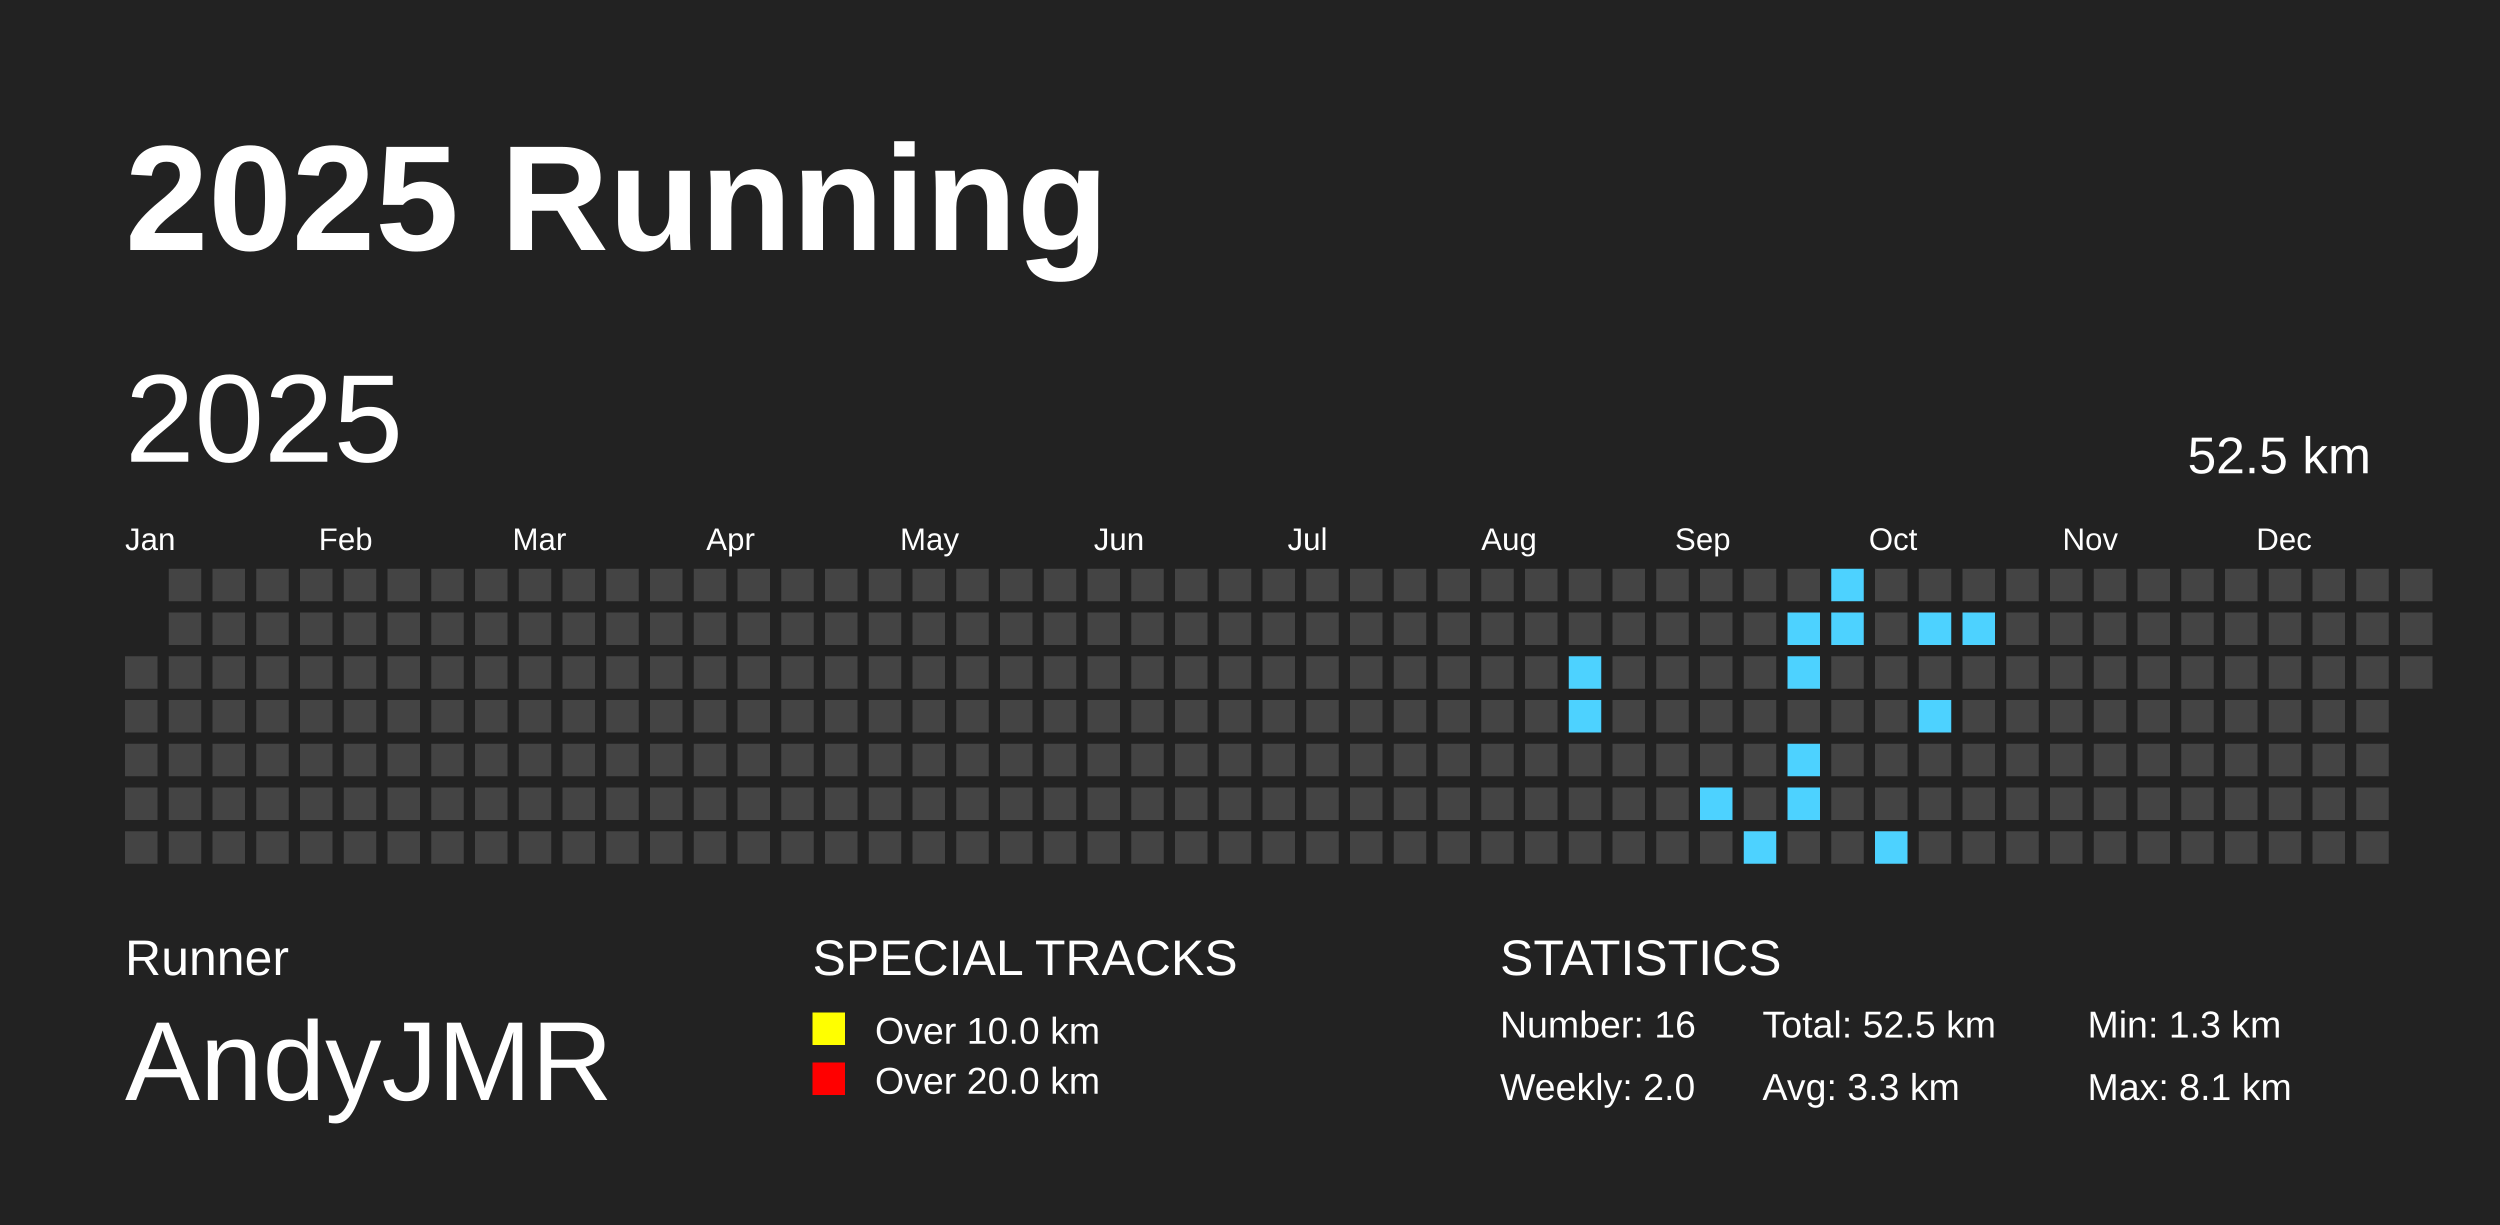
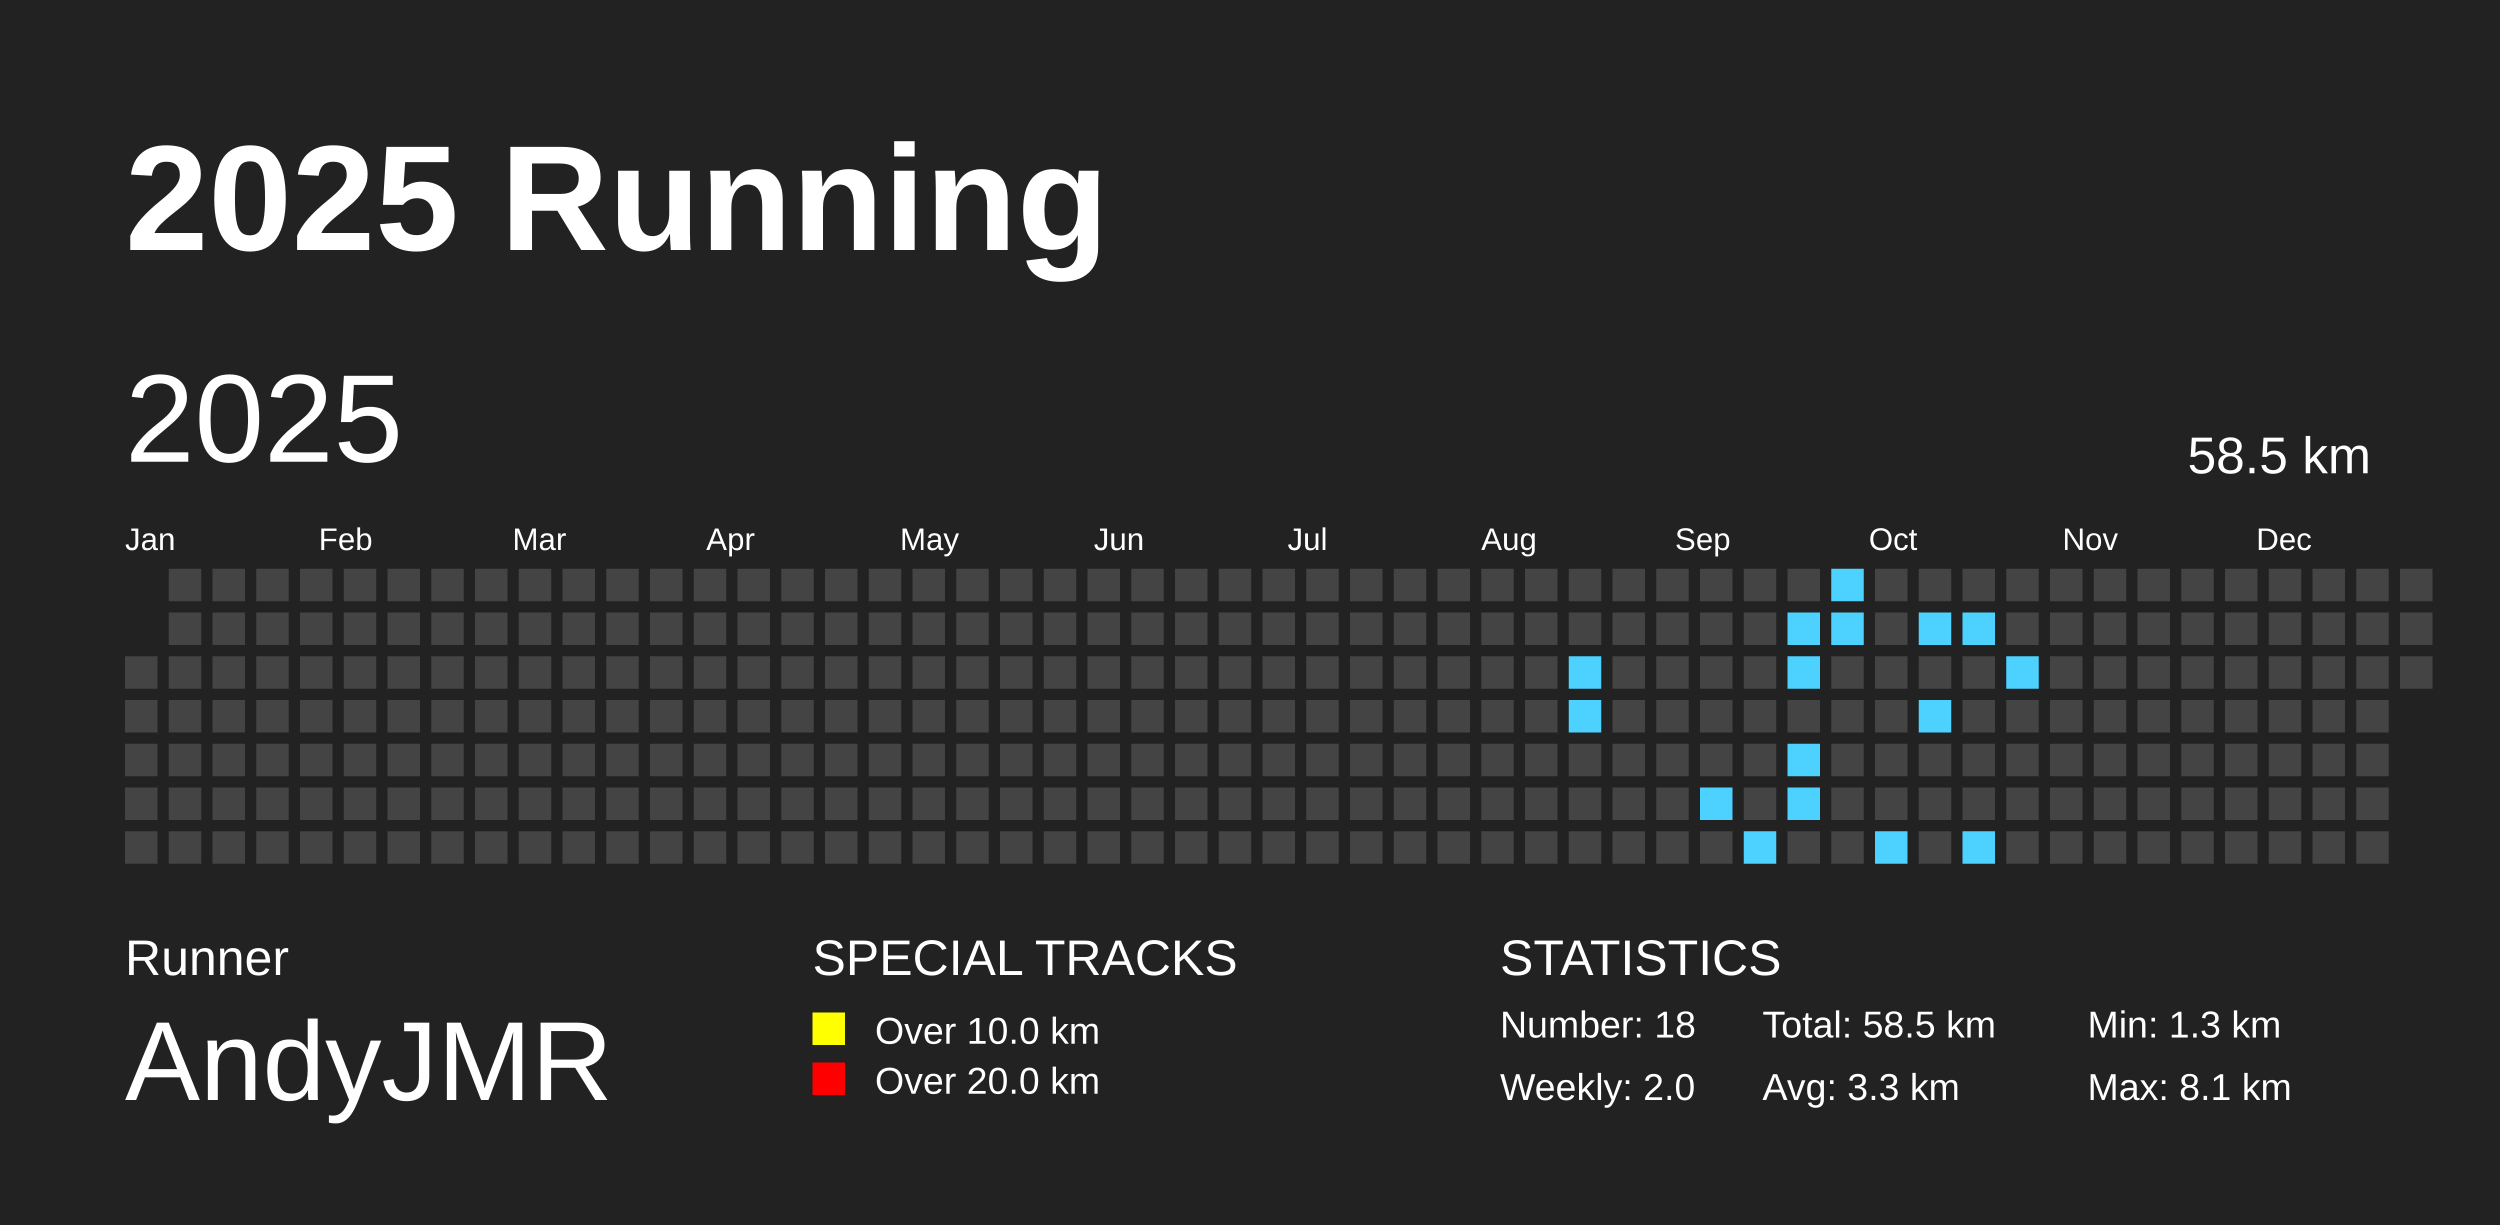
<svg xmlns="http://www.w3.org/2000/svg" baseProfile="full" height="98mm" version="1.1" viewBox="0,0,200,98" width="200mm">
  <defs />
  <rect fill="#222222" height="98" width="200" x="0" y="0" />
  <text fill="#FFFFFF" style="font-size:12px; font-family:Arial; font-weight:bold;" x="10" y="20">2025 Running</text>
  <text fill="#FFFFFF" style="font-size:4px; font-family:Arial" x="10" y="78">Runner</text>
  <text fill="#FFFFFF" style="font-size:9px; font-family:Arial" x="10" y="88">AndyJMR</text>
  <text fill="#FFFFFF" style="font-size:4px; font-family:Arial" x="65" y="78">SPECIAL TRACKS</text>
  <rect fill="yellow" height="2.6" width="2.6" x="65" y="81" />
  <text fill="#FFFFFF" style="font-size:3px; font-family:Arial" x="70" y="83.5">Over 10.0 km</text>
  <rect fill="red" height="2.6" width="2.6" x="65" y="85" />
  <text fill="#FFFFFF" style="font-size:3px; font-family:Arial" x="70" y="87.5">Over 20.0 km</text>
  <text fill="#FFFFFF" style="font-size:4px; font-family:Arial" x="120" y="78">STATISTICS</text>
-   <text fill="#FFFFFF" style="font-size:3px; font-family:Arial" x="120" y="83">Number: 16</text>
+   <text fill="#FFFFFF" style="font-size:3px; font-family:Arial" x="120" y="83">Number: 18</text>
  <text fill="#FFFFFF" style="font-size:3px; font-family:Arial" x="120" y="88">Weekly: 2.0</text>
-   <text fill="#FFFFFF" style="font-size:3px; font-family:Arial" x="141" y="83">Total: 52.5 km</text>
+   <text fill="#FFFFFF" style="font-size:3px; font-family:Arial" x="141" y="83">Total: 58.5 km</text>
  <text fill="#FFFFFF" style="font-size:3px; font-family:Arial" x="141" y="88">Avg: 3.3 km</text>
  <text fill="#FFFFFF" style="font-size:3px; font-family:Arial" x="167" y="83">Min: 1.3 km</text>
  <text fill="#FFFFFF" style="font-size:3px; font-family:Arial" x="167" y="88">Max: 8.1 km</text>
  <text dominant-baseline="hanging" fill="#FFFFFF" style="font-size:10.0px; font-family:Arial;" x="10" y="30">2025</text>
-   <text dominant-baseline="hanging" fill="#FFFFFF" style="font-size:4.125px; font-family:Arial;" x="175" y="35">52.5 km</text>
+   <text dominant-baseline="hanging" fill="#FFFFFF" style="font-size:4.125px; font-family:Arial;" x="175" y="35">58.5 km</text>
  <text fill="#FFFFFF" style="font-size:2.5px; font-family:Arial" x="10.0" y="44">Jan</text>
  <text fill="#FFFFFF" style="font-size:2.5px; font-family:Arial" x="25.5" y="44">Feb</text>
  <text fill="#FFFFFF" style="font-size:2.5px; font-family:Arial" x="41.0" y="44">Mar</text>
  <text fill="#FFFFFF" style="font-size:2.5px; font-family:Arial" x="56.5" y="44">Apr</text>
  <text fill="#FFFFFF" style="font-size:2.5px; font-family:Arial" x="72.0" y="44">May</text>
  <text fill="#FFFFFF" style="font-size:2.5px; font-family:Arial" x="87.5" y="44">Jun</text>
  <text fill="#FFFFFF" style="font-size:2.5px; font-family:Arial" x="103.0" y="44">Jul</text>
  <text fill="#FFFFFF" style="font-size:2.5px; font-family:Arial" x="118.5" y="44">Aug</text>
  <text fill="#FFFFFF" style="font-size:2.5px; font-family:Arial" x="134.0" y="44">Sep</text>
  <text fill="#FFFFFF" style="font-size:2.5px; font-family:Arial" x="149.5" y="44">Oct</text>
  <text fill="#FFFFFF" style="font-size:2.5px; font-family:Arial" x="165.0" y="44">Nov</text>
  <text fill="#FFFFFF" style="font-size:2.5px; font-family:Arial" x="180.5" y="44">Dec</text>
  <rect fill="#444444" height="2.6" width="2.6" x="10.0" y="52.5" />
  <rect fill="#444444" height="2.6" width="2.6" x="10.0" y="56.0" />
  <rect fill="#444444" height="2.6" width="2.6" x="10.0" y="59.5" />
  <rect fill="#444444" height="2.6" width="2.6" x="10.0" y="63.0" />
  <rect fill="#444444" height="2.6" width="2.6" x="10.0" y="66.5" />
  <rect fill="#444444" height="2.6" width="2.6" x="13.5" y="45.5" />
  <rect fill="#444444" height="2.6" width="2.6" x="13.5" y="49.0" />
  <rect fill="#444444" height="2.6" width="2.6" x="13.5" y="52.5" />
  <rect fill="#444444" height="2.6" width="2.6" x="13.5" y="56.0" />
  <rect fill="#444444" height="2.6" width="2.6" x="13.5" y="59.5" />
  <rect fill="#444444" height="2.6" width="2.6" x="13.5" y="63.0" />
  <rect fill="#444444" height="2.6" width="2.6" x="13.5" y="66.5" />
  <rect fill="#444444" height="2.6" width="2.6" x="17.0" y="45.5" />
  <rect fill="#444444" height="2.6" width="2.6" x="17.0" y="49.0" />
  <rect fill="#444444" height="2.6" width="2.6" x="17.0" y="52.5" />
  <rect fill="#444444" height="2.6" width="2.6" x="17.0" y="56.0" />
  <rect fill="#444444" height="2.6" width="2.6" x="17.0" y="59.5" />
  <rect fill="#444444" height="2.6" width="2.6" x="17.0" y="63.0" />
  <rect fill="#444444" height="2.6" width="2.6" x="17.0" y="66.5" />
  <rect fill="#444444" height="2.6" width="2.6" x="20.5" y="45.5" />
  <rect fill="#444444" height="2.6" width="2.6" x="20.5" y="49.0" />
  <rect fill="#444444" height="2.6" width="2.6" x="20.5" y="52.5" />
  <rect fill="#444444" height="2.6" width="2.6" x="20.5" y="56.0" />
  <rect fill="#444444" height="2.6" width="2.6" x="20.5" y="59.5" />
  <rect fill="#444444" height="2.6" width="2.6" x="20.5" y="63.0" />
  <rect fill="#444444" height="2.6" width="2.6" x="20.5" y="66.5" />
  <rect fill="#444444" height="2.6" width="2.6" x="24.0" y="45.5" />
  <rect fill="#444444" height="2.6" width="2.6" x="24.0" y="49.0" />
  <rect fill="#444444" height="2.6" width="2.6" x="24.0" y="52.5" />
  <rect fill="#444444" height="2.6" width="2.6" x="24.0" y="56.0" />
  <rect fill="#444444" height="2.6" width="2.6" x="24.0" y="59.5" />
  <rect fill="#444444" height="2.6" width="2.6" x="24.0" y="63.0" />
  <rect fill="#444444" height="2.6" width="2.6" x="24.0" y="66.5" />
  <rect fill="#444444" height="2.6" width="2.6" x="27.5" y="45.5" />
  <rect fill="#444444" height="2.6" width="2.6" x="27.5" y="49.0" />
  <rect fill="#444444" height="2.6" width="2.6" x="27.5" y="52.5" />
  <rect fill="#444444" height="2.6" width="2.6" x="27.5" y="56.0" />
  <rect fill="#444444" height="2.6" width="2.6" x="27.5" y="59.5" />
  <rect fill="#444444" height="2.6" width="2.6" x="27.5" y="63.0" />
  <rect fill="#444444" height="2.6" width="2.6" x="27.5" y="66.5" />
  <rect fill="#444444" height="2.6" width="2.6" x="31.0" y="45.5" />
  <rect fill="#444444" height="2.6" width="2.6" x="31.0" y="49.0" />
  <rect fill="#444444" height="2.6" width="2.6" x="31.0" y="52.5" />
  <rect fill="#444444" height="2.6" width="2.6" x="31.0" y="56.0" />
  <rect fill="#444444" height="2.6" width="2.6" x="31.0" y="59.5" />
  <rect fill="#444444" height="2.6" width="2.6" x="31.0" y="63.0" />
  <rect fill="#444444" height="2.6" width="2.6" x="31.0" y="66.5" />
  <rect fill="#444444" height="2.6" width="2.6" x="34.5" y="45.5" />
  <rect fill="#444444" height="2.6" width="2.6" x="34.5" y="49.0" />
  <rect fill="#444444" height="2.6" width="2.6" x="34.5" y="52.5" />
  <rect fill="#444444" height="2.6" width="2.6" x="34.5" y="56.0" />
  <rect fill="#444444" height="2.6" width="2.6" x="34.5" y="59.5" />
  <rect fill="#444444" height="2.6" width="2.6" x="34.5" y="63.0" />
  <rect fill="#444444" height="2.6" width="2.6" x="34.5" y="66.5" />
  <rect fill="#444444" height="2.6" width="2.6" x="38.0" y="45.5" />
  <rect fill="#444444" height="2.6" width="2.6" x="38.0" y="49.0" />
  <rect fill="#444444" height="2.6" width="2.6" x="38.0" y="52.5" />
  <rect fill="#444444" height="2.6" width="2.6" x="38.0" y="56.0" />
  <rect fill="#444444" height="2.6" width="2.6" x="38.0" y="59.5" />
  <rect fill="#444444" height="2.6" width="2.6" x="38.0" y="63.0" />
  <rect fill="#444444" height="2.6" width="2.6" x="38.0" y="66.5" />
  <rect fill="#444444" height="2.6" width="2.6" x="41.5" y="45.5" />
  <rect fill="#444444" height="2.6" width="2.6" x="41.5" y="49.0" />
  <rect fill="#444444" height="2.6" width="2.6" x="41.5" y="52.5" />
  <rect fill="#444444" height="2.6" width="2.6" x="41.5" y="56.0" />
  <rect fill="#444444" height="2.6" width="2.6" x="41.5" y="59.5" />
  <rect fill="#444444" height="2.6" width="2.6" x="41.5" y="63.0" />
  <rect fill="#444444" height="2.6" width="2.6" x="41.5" y="66.5" />
  <rect fill="#444444" height="2.6" width="2.6" x="45.0" y="45.5" />
  <rect fill="#444444" height="2.6" width="2.6" x="45.0" y="49.0" />
  <rect fill="#444444" height="2.6" width="2.6" x="45.0" y="52.5" />
  <rect fill="#444444" height="2.6" width="2.6" x="45.0" y="56.0" />
  <rect fill="#444444" height="2.6" width="2.6" x="45.0" y="59.5" />
  <rect fill="#444444" height="2.6" width="2.6" x="45.0" y="63.0" />
  <rect fill="#444444" height="2.6" width="2.6" x="45.0" y="66.5" />
  <rect fill="#444444" height="2.6" width="2.6" x="48.5" y="45.5" />
  <rect fill="#444444" height="2.6" width="2.6" x="48.5" y="49.0" />
  <rect fill="#444444" height="2.6" width="2.6" x="48.5" y="52.5" />
  <rect fill="#444444" height="2.6" width="2.6" x="48.5" y="56.0" />
  <rect fill="#444444" height="2.6" width="2.6" x="48.5" y="59.5" />
  <rect fill="#444444" height="2.6" width="2.6" x="48.5" y="63.0" />
  <rect fill="#444444" height="2.6" width="2.6" x="48.5" y="66.5" />
  <rect fill="#444444" height="2.6" width="2.6" x="52.0" y="45.5" />
  <rect fill="#444444" height="2.6" width="2.6" x="52.0" y="49.0" />
  <rect fill="#444444" height="2.6" width="2.6" x="52.0" y="52.5" />
  <rect fill="#444444" height="2.6" width="2.6" x="52.0" y="56.0" />
  <rect fill="#444444" height="2.6" width="2.6" x="52.0" y="59.5" />
  <rect fill="#444444" height="2.6" width="2.6" x="52.0" y="63.0" />
  <rect fill="#444444" height="2.6" width="2.6" x="52.0" y="66.5" />
  <rect fill="#444444" height="2.6" width="2.6" x="55.5" y="45.5" />
  <rect fill="#444444" height="2.6" width="2.6" x="55.5" y="49.0" />
  <rect fill="#444444" height="2.6" width="2.6" x="55.5" y="52.5" />
  <rect fill="#444444" height="2.6" width="2.6" x="55.5" y="56.0" />
  <rect fill="#444444" height="2.6" width="2.6" x="55.5" y="59.5" />
  <rect fill="#444444" height="2.6" width="2.6" x="55.5" y="63.0" />
  <rect fill="#444444" height="2.6" width="2.6" x="55.5" y="66.5" />
  <rect fill="#444444" height="2.6" width="2.6" x="59.0" y="45.5" />
  <rect fill="#444444" height="2.6" width="2.6" x="59.0" y="49.0" />
  <rect fill="#444444" height="2.6" width="2.6" x="59.0" y="52.5" />
  <rect fill="#444444" height="2.6" width="2.6" x="59.0" y="56.0" />
  <rect fill="#444444" height="2.6" width="2.6" x="59.0" y="59.5" />
  <rect fill="#444444" height="2.6" width="2.6" x="59.0" y="63.0" />
  <rect fill="#444444" height="2.6" width="2.6" x="59.0" y="66.5" />
  <rect fill="#444444" height="2.6" width="2.6" x="62.5" y="45.5" />
  <rect fill="#444444" height="2.6" width="2.6" x="62.5" y="49.0" />
  <rect fill="#444444" height="2.6" width="2.6" x="62.5" y="52.5" />
  <rect fill="#444444" height="2.6" width="2.6" x="62.5" y="56.0" />
  <rect fill="#444444" height="2.6" width="2.6" x="62.5" y="59.5" />
  <rect fill="#444444" height="2.6" width="2.6" x="62.5" y="63.0" />
  <rect fill="#444444" height="2.6" width="2.6" x="62.5" y="66.5" />
  <rect fill="#444444" height="2.6" width="2.6" x="66.0" y="45.5" />
  <rect fill="#444444" height="2.6" width="2.6" x="66.0" y="49.0" />
  <rect fill="#444444" height="2.6" width="2.6" x="66.0" y="52.5" />
  <rect fill="#444444" height="2.6" width="2.6" x="66.0" y="56.0" />
  <rect fill="#444444" height="2.6" width="2.6" x="66.0" y="59.5" />
  <rect fill="#444444" height="2.6" width="2.6" x="66.0" y="63.0" />
  <rect fill="#444444" height="2.6" width="2.6" x="66.0" y="66.5" />
  <rect fill="#444444" height="2.6" width="2.6" x="69.5" y="45.5" />
  <rect fill="#444444" height="2.6" width="2.6" x="69.5" y="49.0" />
  <rect fill="#444444" height="2.6" width="2.6" x="69.5" y="52.5" />
  <rect fill="#444444" height="2.6" width="2.6" x="69.5" y="56.0" />
  <rect fill="#444444" height="2.6" width="2.6" x="69.5" y="59.5" />
  <rect fill="#444444" height="2.6" width="2.6" x="69.5" y="63.0" />
  <rect fill="#444444" height="2.6" width="2.6" x="69.5" y="66.5" />
  <rect fill="#444444" height="2.6" width="2.6" x="73.0" y="45.5" />
  <rect fill="#444444" height="2.6" width="2.6" x="73.0" y="49.0" />
  <rect fill="#444444" height="2.6" width="2.6" x="73.0" y="52.5" />
  <rect fill="#444444" height="2.6" width="2.6" x="73.0" y="56.0" />
  <rect fill="#444444" height="2.6" width="2.6" x="73.0" y="59.5" />
  <rect fill="#444444" height="2.6" width="2.6" x="73.0" y="63.0" />
  <rect fill="#444444" height="2.6" width="2.6" x="73.0" y="66.5" />
  <rect fill="#444444" height="2.6" width="2.6" x="76.5" y="45.5" />
  <rect fill="#444444" height="2.6" width="2.6" x="76.5" y="49.0" />
  <rect fill="#444444" height="2.6" width="2.6" x="76.5" y="52.5" />
  <rect fill="#444444" height="2.6" width="2.6" x="76.5" y="56.0" />
  <rect fill="#444444" height="2.6" width="2.6" x="76.5" y="59.5" />
  <rect fill="#444444" height="2.6" width="2.6" x="76.5" y="63.0" />
  <rect fill="#444444" height="2.6" width="2.6" x="76.5" y="66.5" />
  <rect fill="#444444" height="2.6" width="2.6" x="80.0" y="45.5" />
  <rect fill="#444444" height="2.6" width="2.6" x="80.0" y="49.0" />
  <rect fill="#444444" height="2.6" width="2.6" x="80.0" y="52.5" />
  <rect fill="#444444" height="2.6" width="2.6" x="80.0" y="56.0" />
  <rect fill="#444444" height="2.6" width="2.6" x="80.0" y="59.5" />
  <rect fill="#444444" height="2.6" width="2.6" x="80.0" y="63.0" />
  <rect fill="#444444" height="2.6" width="2.6" x="80.0" y="66.5" />
  <rect fill="#444444" height="2.6" width="2.6" x="83.5" y="45.5" />
  <rect fill="#444444" height="2.6" width="2.6" x="83.5" y="49.0" />
  <rect fill="#444444" height="2.6" width="2.6" x="83.5" y="52.5" />
  <rect fill="#444444" height="2.6" width="2.6" x="83.5" y="56.0" />
  <rect fill="#444444" height="2.6" width="2.6" x="83.5" y="59.5" />
  <rect fill="#444444" height="2.6" width="2.6" x="83.5" y="63.0" />
  <rect fill="#444444" height="2.6" width="2.6" x="83.5" y="66.5" />
  <rect fill="#444444" height="2.6" width="2.6" x="87.0" y="45.5" />
  <rect fill="#444444" height="2.6" width="2.6" x="87.0" y="49.0" />
  <rect fill="#444444" height="2.6" width="2.6" x="87.0" y="52.5" />
  <rect fill="#444444" height="2.6" width="2.6" x="87.0" y="56.0" />
  <rect fill="#444444" height="2.6" width="2.6" x="87.0" y="59.5" />
  <rect fill="#444444" height="2.6" width="2.6" x="87.0" y="63.0" />
  <rect fill="#444444" height="2.6" width="2.6" x="87.0" y="66.5" />
  <rect fill="#444444" height="2.6" width="2.6" x="90.5" y="45.5" />
  <rect fill="#444444" height="2.6" width="2.6" x="90.5" y="49.0" />
  <rect fill="#444444" height="2.6" width="2.6" x="90.5" y="52.5" />
  <rect fill="#444444" height="2.6" width="2.6" x="90.5" y="56.0" />
  <rect fill="#444444" height="2.6" width="2.6" x="90.5" y="59.5" />
  <rect fill="#444444" height="2.6" width="2.6" x="90.5" y="63.0" />
  <rect fill="#444444" height="2.6" width="2.6" x="90.5" y="66.5" />
  <rect fill="#444444" height="2.6" width="2.6" x="94.0" y="45.5" />
  <rect fill="#444444" height="2.6" width="2.6" x="94.0" y="49.0" />
  <rect fill="#444444" height="2.6" width="2.6" x="94.0" y="52.5" />
  <rect fill="#444444" height="2.6" width="2.6" x="94.0" y="56.0" />
  <rect fill="#444444" height="2.6" width="2.6" x="94.0" y="59.5" />
  <rect fill="#444444" height="2.6" width="2.6" x="94.0" y="63.0" />
  <rect fill="#444444" height="2.6" width="2.6" x="94.0" y="66.5" />
  <rect fill="#444444" height="2.6" width="2.6" x="97.5" y="45.5" />
  <rect fill="#444444" height="2.6" width="2.6" x="97.5" y="49.0" />
  <rect fill="#444444" height="2.6" width="2.6" x="97.5" y="52.5" />
  <rect fill="#444444" height="2.6" width="2.6" x="97.5" y="56.0" />
  <rect fill="#444444" height="2.6" width="2.6" x="97.5" y="59.5" />
  <rect fill="#444444" height="2.6" width="2.6" x="97.5" y="63.0" />
  <rect fill="#444444" height="2.6" width="2.6" x="97.5" y="66.5" />
  <rect fill="#444444" height="2.6" width="2.6" x="101.0" y="45.5" />
  <rect fill="#444444" height="2.6" width="2.6" x="101.0" y="49.0" />
  <rect fill="#444444" height="2.6" width="2.6" x="101.0" y="52.5" />
  <rect fill="#444444" height="2.6" width="2.6" x="101.0" y="56.0" />
  <rect fill="#444444" height="2.6" width="2.6" x="101.0" y="59.5" />
  <rect fill="#444444" height="2.6" width="2.6" x="101.0" y="63.0" />
  <rect fill="#444444" height="2.6" width="2.6" x="101.0" y="66.5" />
  <rect fill="#444444" height="2.6" width="2.6" x="104.5" y="45.5" />
  <rect fill="#444444" height="2.6" width="2.6" x="104.5" y="49.0" />
  <rect fill="#444444" height="2.6" width="2.6" x="104.5" y="52.5" />
  <rect fill="#444444" height="2.6" width="2.6" x="104.5" y="56.0" />
  <rect fill="#444444" height="2.6" width="2.6" x="104.5" y="59.5" />
  <rect fill="#444444" height="2.6" width="2.6" x="104.5" y="63.0" />
  <rect fill="#444444" height="2.6" width="2.6" x="104.5" y="66.5" />
  <rect fill="#444444" height="2.6" width="2.6" x="108.0" y="45.5" />
  <rect fill="#444444" height="2.6" width="2.6" x="108.0" y="49.0" />
  <rect fill="#444444" height="2.6" width="2.6" x="108.0" y="52.5" />
  <rect fill="#444444" height="2.6" width="2.6" x="108.0" y="56.0" />
  <rect fill="#444444" height="2.6" width="2.6" x="108.0" y="59.5" />
  <rect fill="#444444" height="2.6" width="2.6" x="108.0" y="63.0" />
  <rect fill="#444444" height="2.6" width="2.6" x="108.0" y="66.5" />
  <rect fill="#444444" height="2.6" width="2.6" x="111.5" y="45.5" />
  <rect fill="#444444" height="2.6" width="2.6" x="111.5" y="49.0" />
  <rect fill="#444444" height="2.6" width="2.6" x="111.5" y="52.5" />
  <rect fill="#444444" height="2.6" width="2.6" x="111.5" y="56.0" />
  <rect fill="#444444" height="2.6" width="2.6" x="111.5" y="59.5" />
  <rect fill="#444444" height="2.6" width="2.6" x="111.5" y="63.0" />
  <rect fill="#444444" height="2.6" width="2.6" x="111.5" y="66.5" />
  <rect fill="#444444" height="2.6" width="2.6" x="115.0" y="45.5" />
  <rect fill="#444444" height="2.6" width="2.6" x="115.0" y="49.0" />
  <rect fill="#444444" height="2.6" width="2.6" x="115.0" y="52.5" />
  <rect fill="#444444" height="2.6" width="2.6" x="115.0" y="56.0" />
  <rect fill="#444444" height="2.6" width="2.6" x="115.0" y="59.5" />
  <rect fill="#444444" height="2.6" width="2.6" x="115.0" y="63.0" />
  <rect fill="#444444" height="2.6" width="2.6" x="115.0" y="66.5" />
  <rect fill="#444444" height="2.6" width="2.6" x="118.5" y="45.5" />
  <rect fill="#444444" height="2.6" width="2.6" x="118.5" y="49.0" />
  <rect fill="#444444" height="2.6" width="2.6" x="118.5" y="52.5" />
  <rect fill="#444444" height="2.6" width="2.6" x="118.5" y="56.0" />
  <rect fill="#444444" height="2.6" width="2.6" x="118.5" y="59.5" />
  <rect fill="#444444" height="2.6" width="2.6" x="118.5" y="63.0" />
  <rect fill="#444444" height="2.6" width="2.6" x="118.5" y="66.5" />
  <rect fill="#444444" height="2.6" width="2.6" x="122.0" y="45.5" />
  <rect fill="#444444" height="2.6" width="2.6" x="122.0" y="49.0" />
  <rect fill="#444444" height="2.6" width="2.6" x="122.0" y="52.5" />
  <rect fill="#444444" height="2.6" width="2.6" x="122.0" y="56.0" />
  <rect fill="#444444" height="2.6" width="2.6" x="122.0" y="59.5" />
  <rect fill="#444444" height="2.6" width="2.6" x="122.0" y="63.0" />
  <rect fill="#444444" height="2.6" width="2.6" x="122.0" y="66.5" />
  <rect fill="#444444" height="2.6" width="2.6" x="125.5" y="45.5" />
  <rect fill="#444444" height="2.6" width="2.6" x="125.5" y="49.0" />
  <rect fill="#4DD2FF" height="2.6" width="2.6" x="125.5" y="52.5" />
  <rect fill="#4DD2FF" height="2.6" width="2.6" x="125.5" y="56.0" />
  <rect fill="#444444" height="2.6" width="2.6" x="125.5" y="59.5" />
  <rect fill="#444444" height="2.6" width="2.6" x="125.5" y="63.0" />
  <rect fill="#444444" height="2.6" width="2.6" x="125.5" y="66.5" />
  <rect fill="#444444" height="2.6" width="2.6" x="129.0" y="45.5" />
  <rect fill="#444444" height="2.6" width="2.6" x="129.0" y="49.0" />
  <rect fill="#444444" height="2.6" width="2.6" x="129.0" y="52.5" />
  <rect fill="#444444" height="2.6" width="2.6" x="129.0" y="56.0" />
  <rect fill="#444444" height="2.6" width="2.6" x="129.0" y="59.5" />
  <rect fill="#444444" height="2.6" width="2.6" x="129.0" y="63.0" />
  <rect fill="#444444" height="2.6" width="2.6" x="129.0" y="66.5" />
  <rect fill="#444444" height="2.6" width="2.6" x="132.5" y="45.5" />
  <rect fill="#444444" height="2.6" width="2.6" x="132.5" y="49.0" />
  <rect fill="#444444" height="2.6" width="2.6" x="132.5" y="52.5" />
  <rect fill="#444444" height="2.6" width="2.6" x="132.5" y="56.0" />
  <rect fill="#444444" height="2.6" width="2.6" x="132.5" y="59.5" />
  <rect fill="#444444" height="2.6" width="2.6" x="132.5" y="63.0" />
  <rect fill="#444444" height="2.6" width="2.6" x="132.5" y="66.5" />
  <rect fill="#444444" height="2.6" width="2.6" x="136.0" y="45.5" />
  <rect fill="#444444" height="2.6" width="2.6" x="136.0" y="49.0" />
  <rect fill="#444444" height="2.6" width="2.6" x="136.0" y="52.5" />
  <rect fill="#444444" height="2.6" width="2.6" x="136.0" y="56.0" />
  <rect fill="#444444" height="2.6" width="2.6" x="136.0" y="59.5" />
  <rect fill="#4DD2FF" height="2.6" width="2.6" x="136.0" y="63.0" />
  <rect fill="#444444" height="2.6" width="2.6" x="136.0" y="66.5" />
  <rect fill="#444444" height="2.6" width="2.6" x="139.5" y="45.5" />
  <rect fill="#444444" height="2.6" width="2.6" x="139.5" y="49.0" />
  <rect fill="#444444" height="2.6" width="2.6" x="139.5" y="52.5" />
  <rect fill="#444444" height="2.6" width="2.6" x="139.5" y="56.0" />
  <rect fill="#444444" height="2.6" width="2.6" x="139.5" y="59.5" />
  <rect fill="#444444" height="2.6" width="2.6" x="139.5" y="63.0" />
  <rect fill="#4DD2FF" height="2.6" width="2.6" x="139.5" y="66.5" />
  <rect fill="#444444" height="2.6" width="2.6" x="143.0" y="45.5" />
  <rect fill="#4DD2FF" height="2.6" width="2.6" x="143.0" y="49.0" />
  <rect fill="#4DD2FF" height="2.6" width="2.6" x="143.0" y="52.5" />
  <rect fill="#444444" height="2.6" width="2.6" x="143.0" y="56.0" />
  <rect fill="#4DD2FF" height="2.6" width="2.6" x="143.0" y="59.5" />
  <rect fill="#4DD2FF" height="2.6" width="2.6" x="143.0" y="63.0" />
  <rect fill="#444444" height="2.6" width="2.6" x="143.0" y="66.5" />
  <rect fill="#4DD2FF" height="2.6" width="2.6" x="146.5" y="45.5" />
  <rect fill="#4DD2FF" height="2.6" width="2.6" x="146.5" y="49.0" />
  <rect fill="#444444" height="2.6" width="2.6" x="146.5" y="52.5" />
  <rect fill="#444444" height="2.6" width="2.6" x="146.5" y="56.0" />
  <rect fill="#444444" height="2.6" width="2.6" x="146.5" y="59.5" />
  <rect fill="#444444" height="2.6" width="2.6" x="146.5" y="63.0" />
  <rect fill="#444444" height="2.6" width="2.6" x="146.5" y="66.5" />
  <rect fill="#444444" height="2.6" width="2.6" x="150.0" y="45.5" />
  <rect fill="#444444" height="2.6" width="2.6" x="150.0" y="49.0" />
  <rect fill="#444444" height="2.6" width="2.6" x="150.0" y="52.5" />
  <rect fill="#444444" height="2.6" width="2.6" x="150.0" y="56.0" />
  <rect fill="#444444" height="2.6" width="2.6" x="150.0" y="59.5" />
  <rect fill="#444444" height="2.6" width="2.6" x="150.0" y="63.0" />
  <rect fill="#4DD2FF" height="2.6" width="2.6" x="150.0" y="66.5" />
  <rect fill="#444444" height="2.6" width="2.6" x="153.5" y="45.5" />
  <rect fill="#4DD2FF" height="2.6" width="2.6" x="153.5" y="49.0" />
  <rect fill="#444444" height="2.6" width="2.6" x="153.5" y="52.5" />
  <rect fill="#4DD2FF" height="2.6" width="2.6" x="153.5" y="56.0" />
  <rect fill="#444444" height="2.6" width="2.6" x="153.5" y="59.5" />
  <rect fill="#444444" height="2.6" width="2.6" x="153.5" y="63.0" />
  <rect fill="#444444" height="2.6" width="2.6" x="153.5" y="66.5" />
  <rect fill="#444444" height="2.6" width="2.6" x="157.0" y="45.5" />
  <rect fill="#4DD2FF" height="2.6" width="2.6" x="157.0" y="49.0" />
  <rect fill="#444444" height="2.6" width="2.6" x="157.0" y="52.5" />
  <rect fill="#444444" height="2.6" width="2.6" x="157.0" y="56.0" />
  <rect fill="#444444" height="2.6" width="2.6" x="157.0" y="59.5" />
  <rect fill="#444444" height="2.6" width="2.6" x="157.0" y="63.0" />
-   <rect fill="#444444" height="2.6" width="2.6" x="157.0" y="66.5" />
+   <rect fill="#4DD2FF" height="2.6" width="2.6" x="157.0" y="66.5" />
  <rect fill="#444444" height="2.6" width="2.6" x="160.5" y="45.5" />
  <rect fill="#444444" height="2.6" width="2.6" x="160.5" y="49.0" />
-   <rect fill="#444444" height="2.6" width="2.6" x="160.5" y="52.5" />
+   <rect fill="#4DD2FF" height="2.6" width="2.6" x="160.5" y="52.5" />
  <rect fill="#444444" height="2.6" width="2.6" x="160.5" y="56.0" />
  <rect fill="#444444" height="2.6" width="2.6" x="160.5" y="59.5" />
  <rect fill="#444444" height="2.6" width="2.6" x="160.5" y="63.0" />
  <rect fill="#444444" height="2.6" width="2.6" x="160.5" y="66.5" />
  <rect fill="#444444" height="2.6" width="2.6" x="164.0" y="45.5" />
  <rect fill="#444444" height="2.6" width="2.6" x="164.0" y="49.0" />
  <rect fill="#444444" height="2.6" width="2.6" x="164.0" y="52.5" />
  <rect fill="#444444" height="2.6" width="2.6" x="164.0" y="56.0" />
  <rect fill="#444444" height="2.6" width="2.6" x="164.0" y="59.5" />
  <rect fill="#444444" height="2.6" width="2.6" x="164.0" y="63.0" />
  <rect fill="#444444" height="2.6" width="2.6" x="164.0" y="66.5" />
  <rect fill="#444444" height="2.6" width="2.6" x="167.5" y="45.5" />
  <rect fill="#444444" height="2.6" width="2.6" x="167.5" y="49.0" />
  <rect fill="#444444" height="2.6" width="2.6" x="167.5" y="52.5" />
  <rect fill="#444444" height="2.6" width="2.6" x="167.5" y="56.0" />
  <rect fill="#444444" height="2.6" width="2.6" x="167.5" y="59.5" />
  <rect fill="#444444" height="2.6" width="2.6" x="167.5" y="63.0" />
  <rect fill="#444444" height="2.6" width="2.6" x="167.5" y="66.5" />
  <rect fill="#444444" height="2.6" width="2.6" x="171.0" y="45.5" />
  <rect fill="#444444" height="2.6" width="2.6" x="171.0" y="49.0" />
  <rect fill="#444444" height="2.6" width="2.6" x="171.0" y="52.5" />
  <rect fill="#444444" height="2.6" width="2.6" x="171.0" y="56.0" />
  <rect fill="#444444" height="2.6" width="2.6" x="171.0" y="59.5" />
  <rect fill="#444444" height="2.6" width="2.6" x="171.0" y="63.0" />
  <rect fill="#444444" height="2.6" width="2.6" x="171.0" y="66.5" />
  <rect fill="#444444" height="2.6" width="2.6" x="174.5" y="45.5" />
  <rect fill="#444444" height="2.6" width="2.6" x="174.5" y="49.0" />
  <rect fill="#444444" height="2.6" width="2.6" x="174.5" y="52.5" />
  <rect fill="#444444" height="2.6" width="2.6" x="174.5" y="56.0" />
  <rect fill="#444444" height="2.6" width="2.6" x="174.5" y="59.5" />
  <rect fill="#444444" height="2.6" width="2.6" x="174.5" y="63.0" />
  <rect fill="#444444" height="2.6" width="2.6" x="174.5" y="66.5" />
  <rect fill="#444444" height="2.6" width="2.6" x="178.0" y="45.5" />
  <rect fill="#444444" height="2.6" width="2.6" x="178.0" y="49.0" />
  <rect fill="#444444" height="2.6" width="2.6" x="178.0" y="52.5" />
  <rect fill="#444444" height="2.6" width="2.6" x="178.0" y="56.0" />
  <rect fill="#444444" height="2.6" width="2.6" x="178.0" y="59.5" />
  <rect fill="#444444" height="2.6" width="2.6" x="178.0" y="63.0" />
  <rect fill="#444444" height="2.6" width="2.6" x="178.0" y="66.5" />
  <rect fill="#444444" height="2.6" width="2.6" x="181.5" y="45.5" />
  <rect fill="#444444" height="2.6" width="2.6" x="181.5" y="49.0" />
  <rect fill="#444444" height="2.6" width="2.6" x="181.5" y="52.5" />
  <rect fill="#444444" height="2.6" width="2.6" x="181.5" y="56.0" />
  <rect fill="#444444" height="2.6" width="2.6" x="181.5" y="59.5" />
  <rect fill="#444444" height="2.6" width="2.6" x="181.5" y="63.0" />
  <rect fill="#444444" height="2.6" width="2.6" x="181.5" y="66.5" />
  <rect fill="#444444" height="2.6" width="2.6" x="185.0" y="45.5" />
  <rect fill="#444444" height="2.6" width="2.6" x="185.0" y="49.0" />
  <rect fill="#444444" height="2.6" width="2.6" x="185.0" y="52.5" />
  <rect fill="#444444" height="2.6" width="2.6" x="185.0" y="56.0" />
  <rect fill="#444444" height="2.6" width="2.6" x="185.0" y="59.5" />
  <rect fill="#444444" height="2.6" width="2.6" x="185.0" y="63.0" />
  <rect fill="#444444" height="2.6" width="2.6" x="185.0" y="66.5" />
  <rect fill="#444444" height="2.6" width="2.6" x="188.5" y="45.5" />
  <rect fill="#444444" height="2.6" width="2.6" x="188.5" y="49.0" />
  <rect fill="#444444" height="2.6" width="2.6" x="188.5" y="52.5" />
  <rect fill="#444444" height="2.6" width="2.6" x="188.5" y="56.0" />
  <rect fill="#444444" height="2.6" width="2.6" x="188.5" y="59.5" />
  <rect fill="#444444" height="2.6" width="2.6" x="188.5" y="63.0" />
  <rect fill="#444444" height="2.6" width="2.6" x="188.5" y="66.5" />
  <rect fill="#444444" height="2.6" width="2.6" x="192.0" y="45.5" />
  <rect fill="#444444" height="2.6" width="2.6" x="192.0" y="49.0" />
  <rect fill="#444444" height="2.6" width="2.6" x="192.0" y="52.5" />
</svg>
